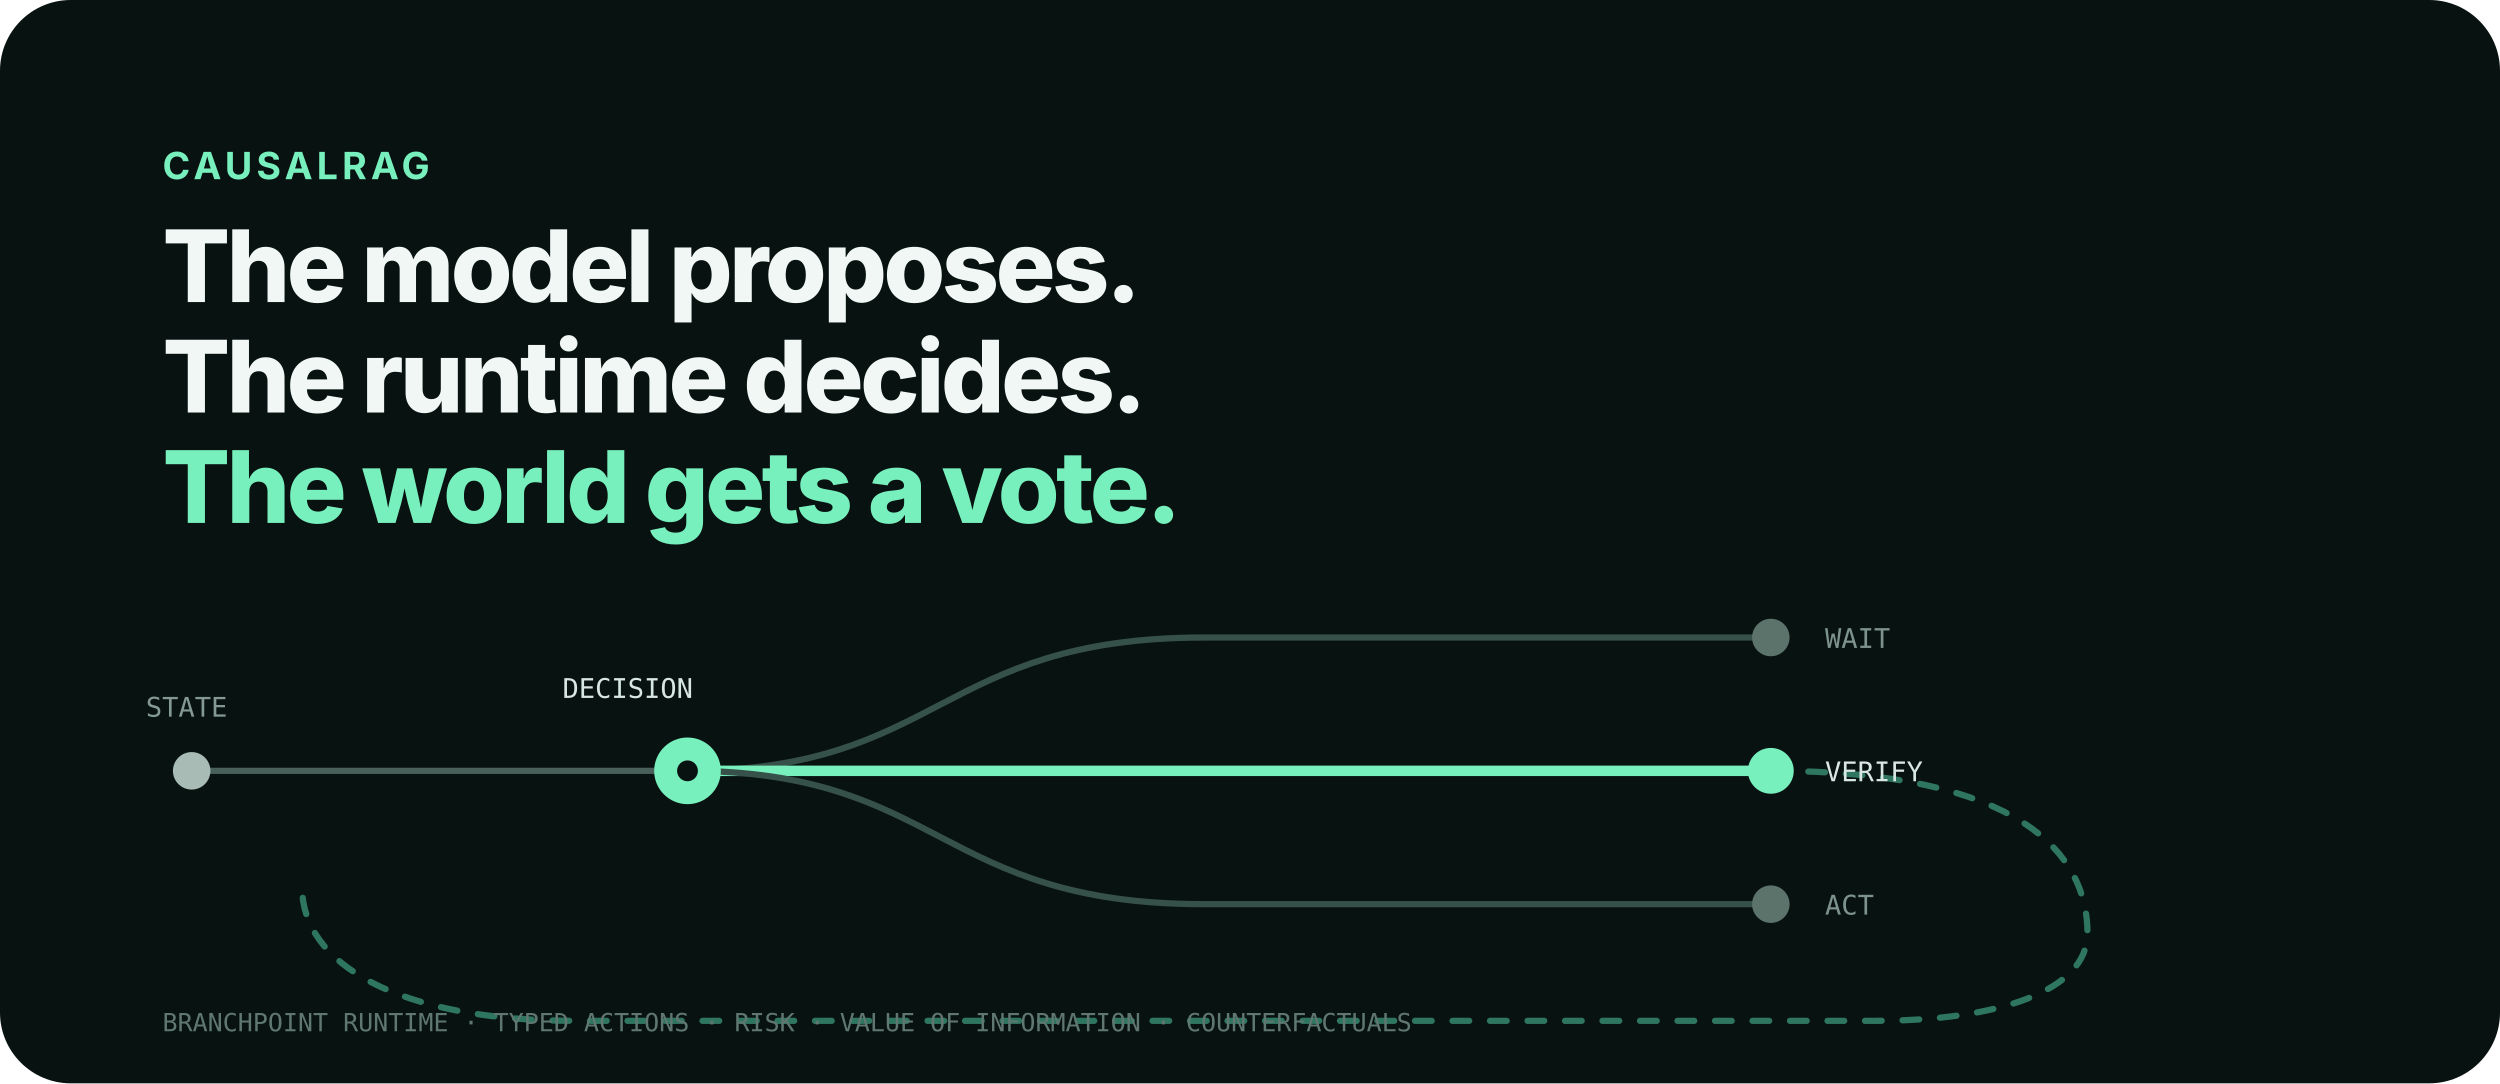
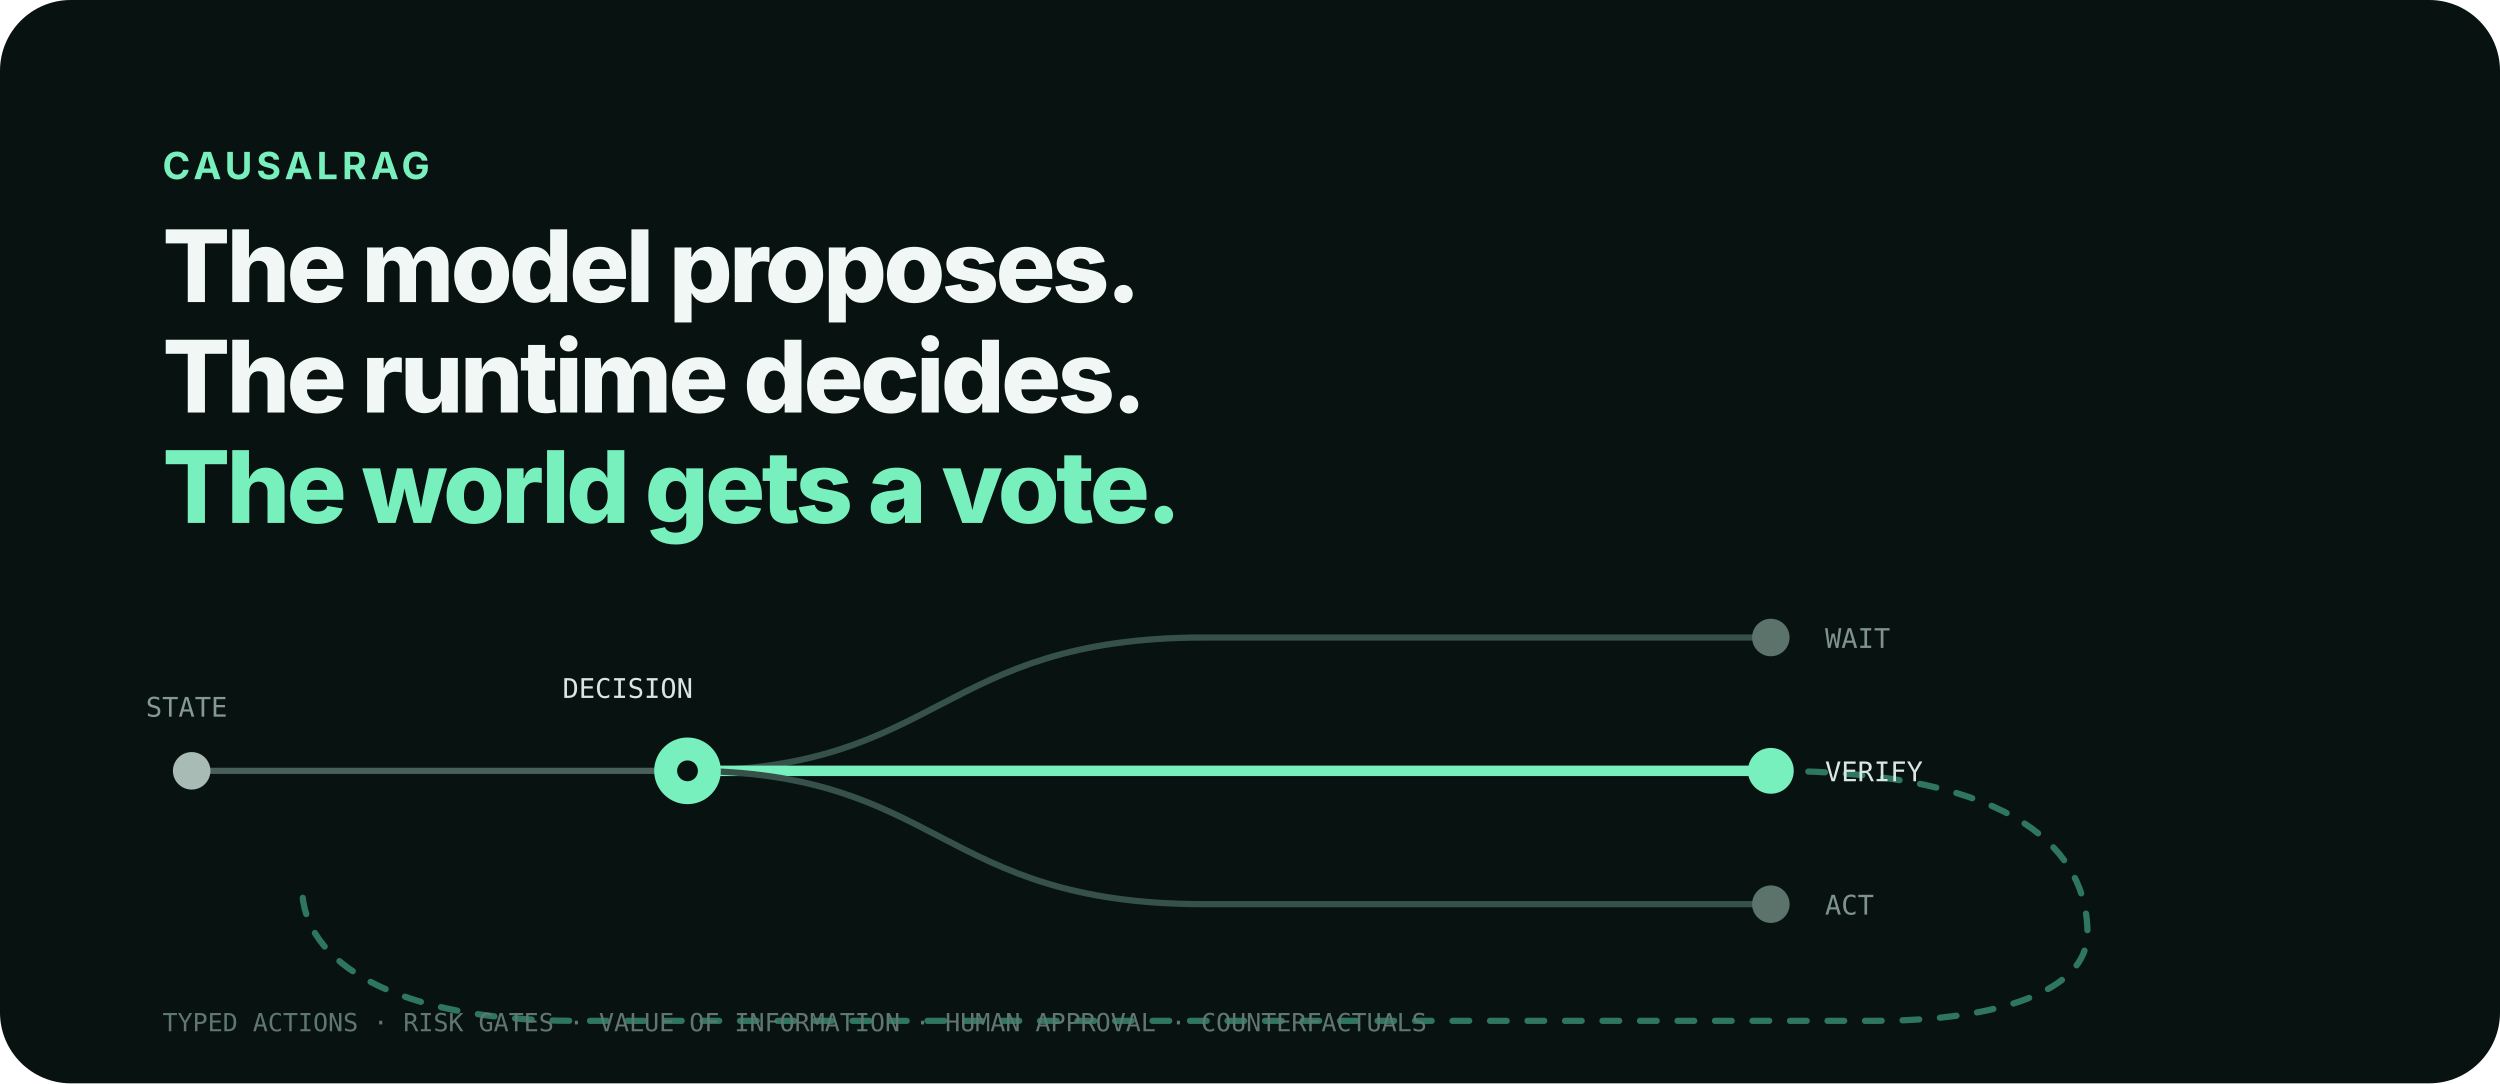
<svg xmlns="http://www.w3.org/2000/svg" width="1200" height="520" viewBox="0 0 1200 520" role="img" aria-labelledby="title desc">
  <rect width="1200" height="520" rx="34" fill="#081211" />
  <g font-family="Inter,Arial,sans-serif">
    <text x="78" y="86" fill="#78F0BE" font-size="18" font-weight="700" letter-spacing="2">CAUSALRAG</text>
    <text x="78" y="145" fill="#F0F7F4" font-size="48" font-weight="760" letter-spacing="-1.7">The model proposes.</text>
    <text x="78" y="198" fill="#F0F7F4" font-size="48" font-weight="760" letter-spacing="-1.7">The runtime decides.</text>
    <text x="78" y="251" fill="#78F0BE" font-size="48" font-weight="760" letter-spacing="-1.7">The world gets a vote.</text>
  </g>
  <g fill="none" stroke-linecap="round" stroke-linejoin="round">
    <path d="M92 370 H330" stroke="#49605A" stroke-width="3" />
    <path d="M330 370 C452 370 450 306 578 306 H850" stroke="#36514A" stroke-width="3" />
    <path d="M330 370 H850" stroke="#78F0BE" stroke-width="5" />
    <path d="M330 370 C452 370 450 434 578 434 H850" stroke="#36514A" stroke-width="3" />
    <path d="M850 370 C970 370 1002 410 1002 448 C1002 476 958 490 900 490 H276 C190 490 145 462 145 426" stroke="#2F7660" stroke-width="3" stroke-dasharray="8 10" />
  </g>
  <g font-family="ui-monospace,SFMono-Regular,Menlo,Monaco,Consolas,monospace">
    <circle cx="92" cy="370" r="9" fill="#A9BBB5" />
    <text x="70" y="344" fill="#839992" font-size="13">STATE</text>
    <circle cx="330" cy="370" r="16" fill="#78F0BE" />
    <circle cx="330" cy="370" r="5" fill="#081211" />
    <text x="270" y="335" fill="#D9E7E2" font-size="13">DECISION</text>
    <circle cx="850" cy="306" r="9" fill="#5C736C" />
    <text x="876" y="311" fill="#7E938D" font-size="13">WAIT</text>
    <circle cx="850" cy="370" r="11" fill="#78F0BE" />
    <text x="876" y="375" fill="#D9E7E2" font-size="13">VERIFY</text>
    <circle cx="850" cy="434" r="9" fill="#5C736C" />
    <text x="876" y="439" fill="#7E938D" font-size="13">ACT</text>
-     <text x="78" y="495" fill="#5F7770" font-size="12">BRANCHPOINT RUNTIME · TYPED ACTIONS · RISK · VALUE OF INFORMATION · COUNTERFACTUALS</text>
+     <text x="78" y="495" fill="#5F7770" font-size="12">TYPED ACTIONS · RISK GATES · VALUE OF INFORMATION · HUMAN APPROVAL · COUNTERFACTUALS</text>
  </g>
</svg>
